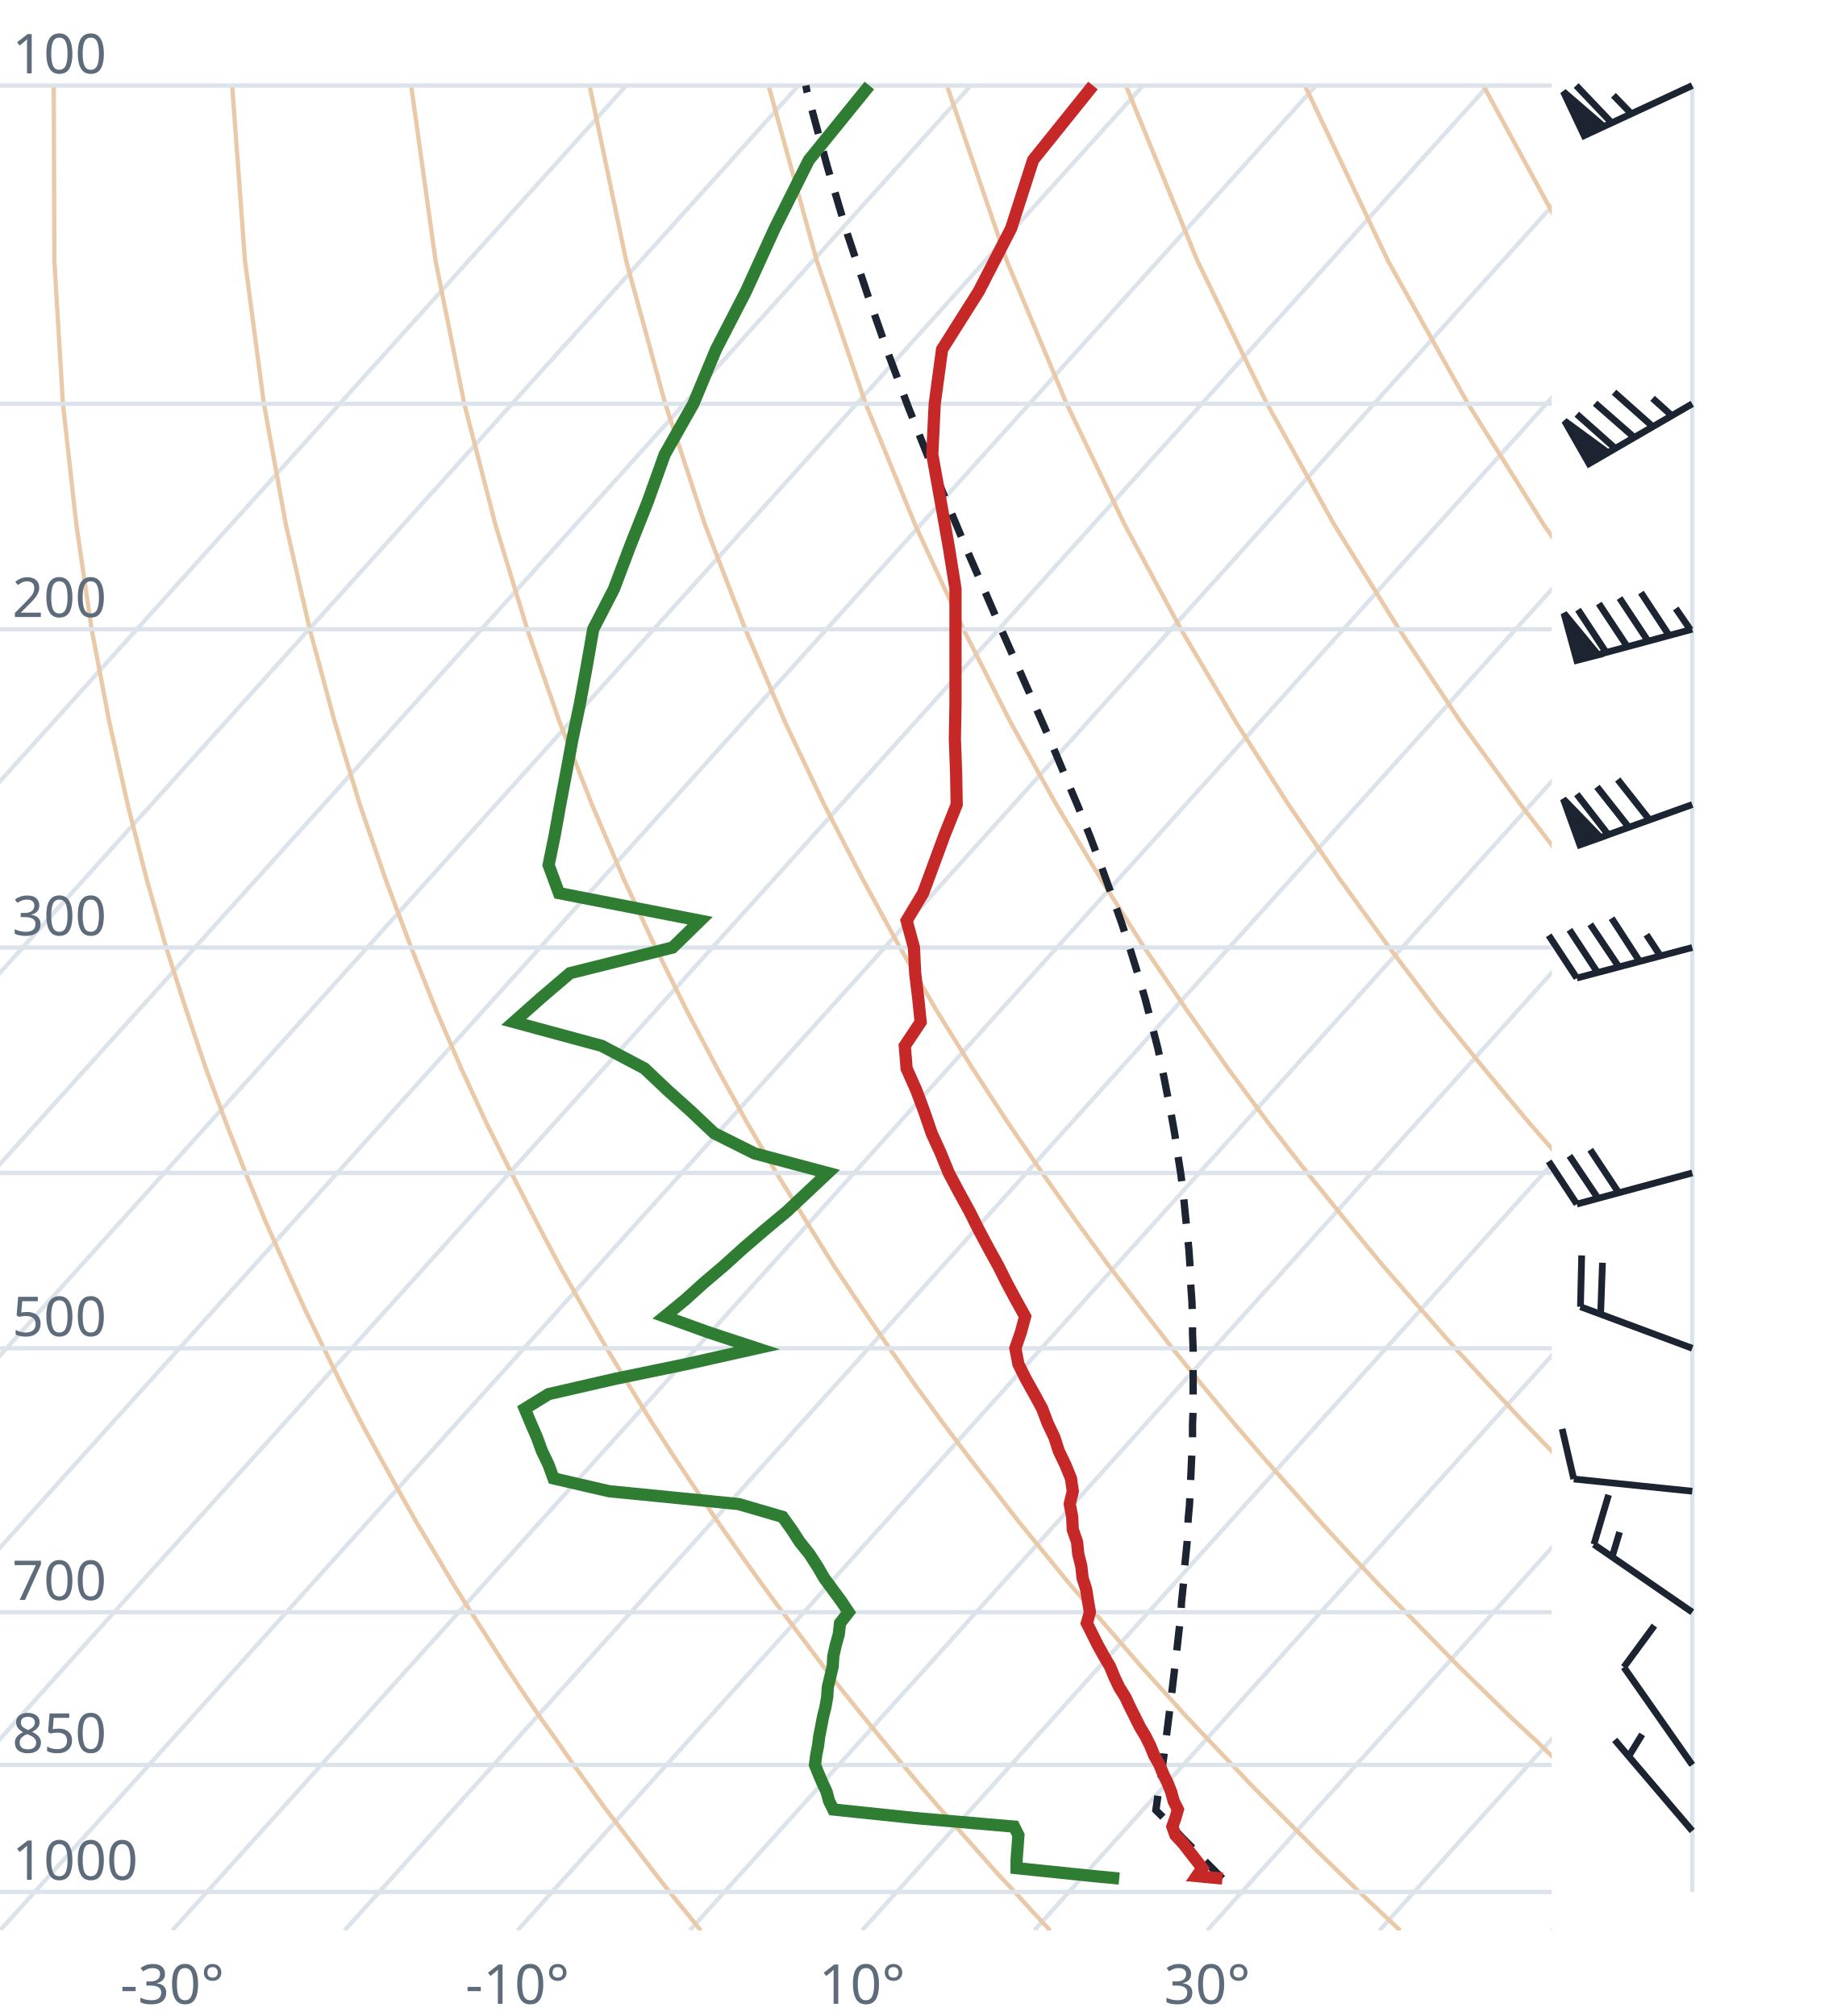
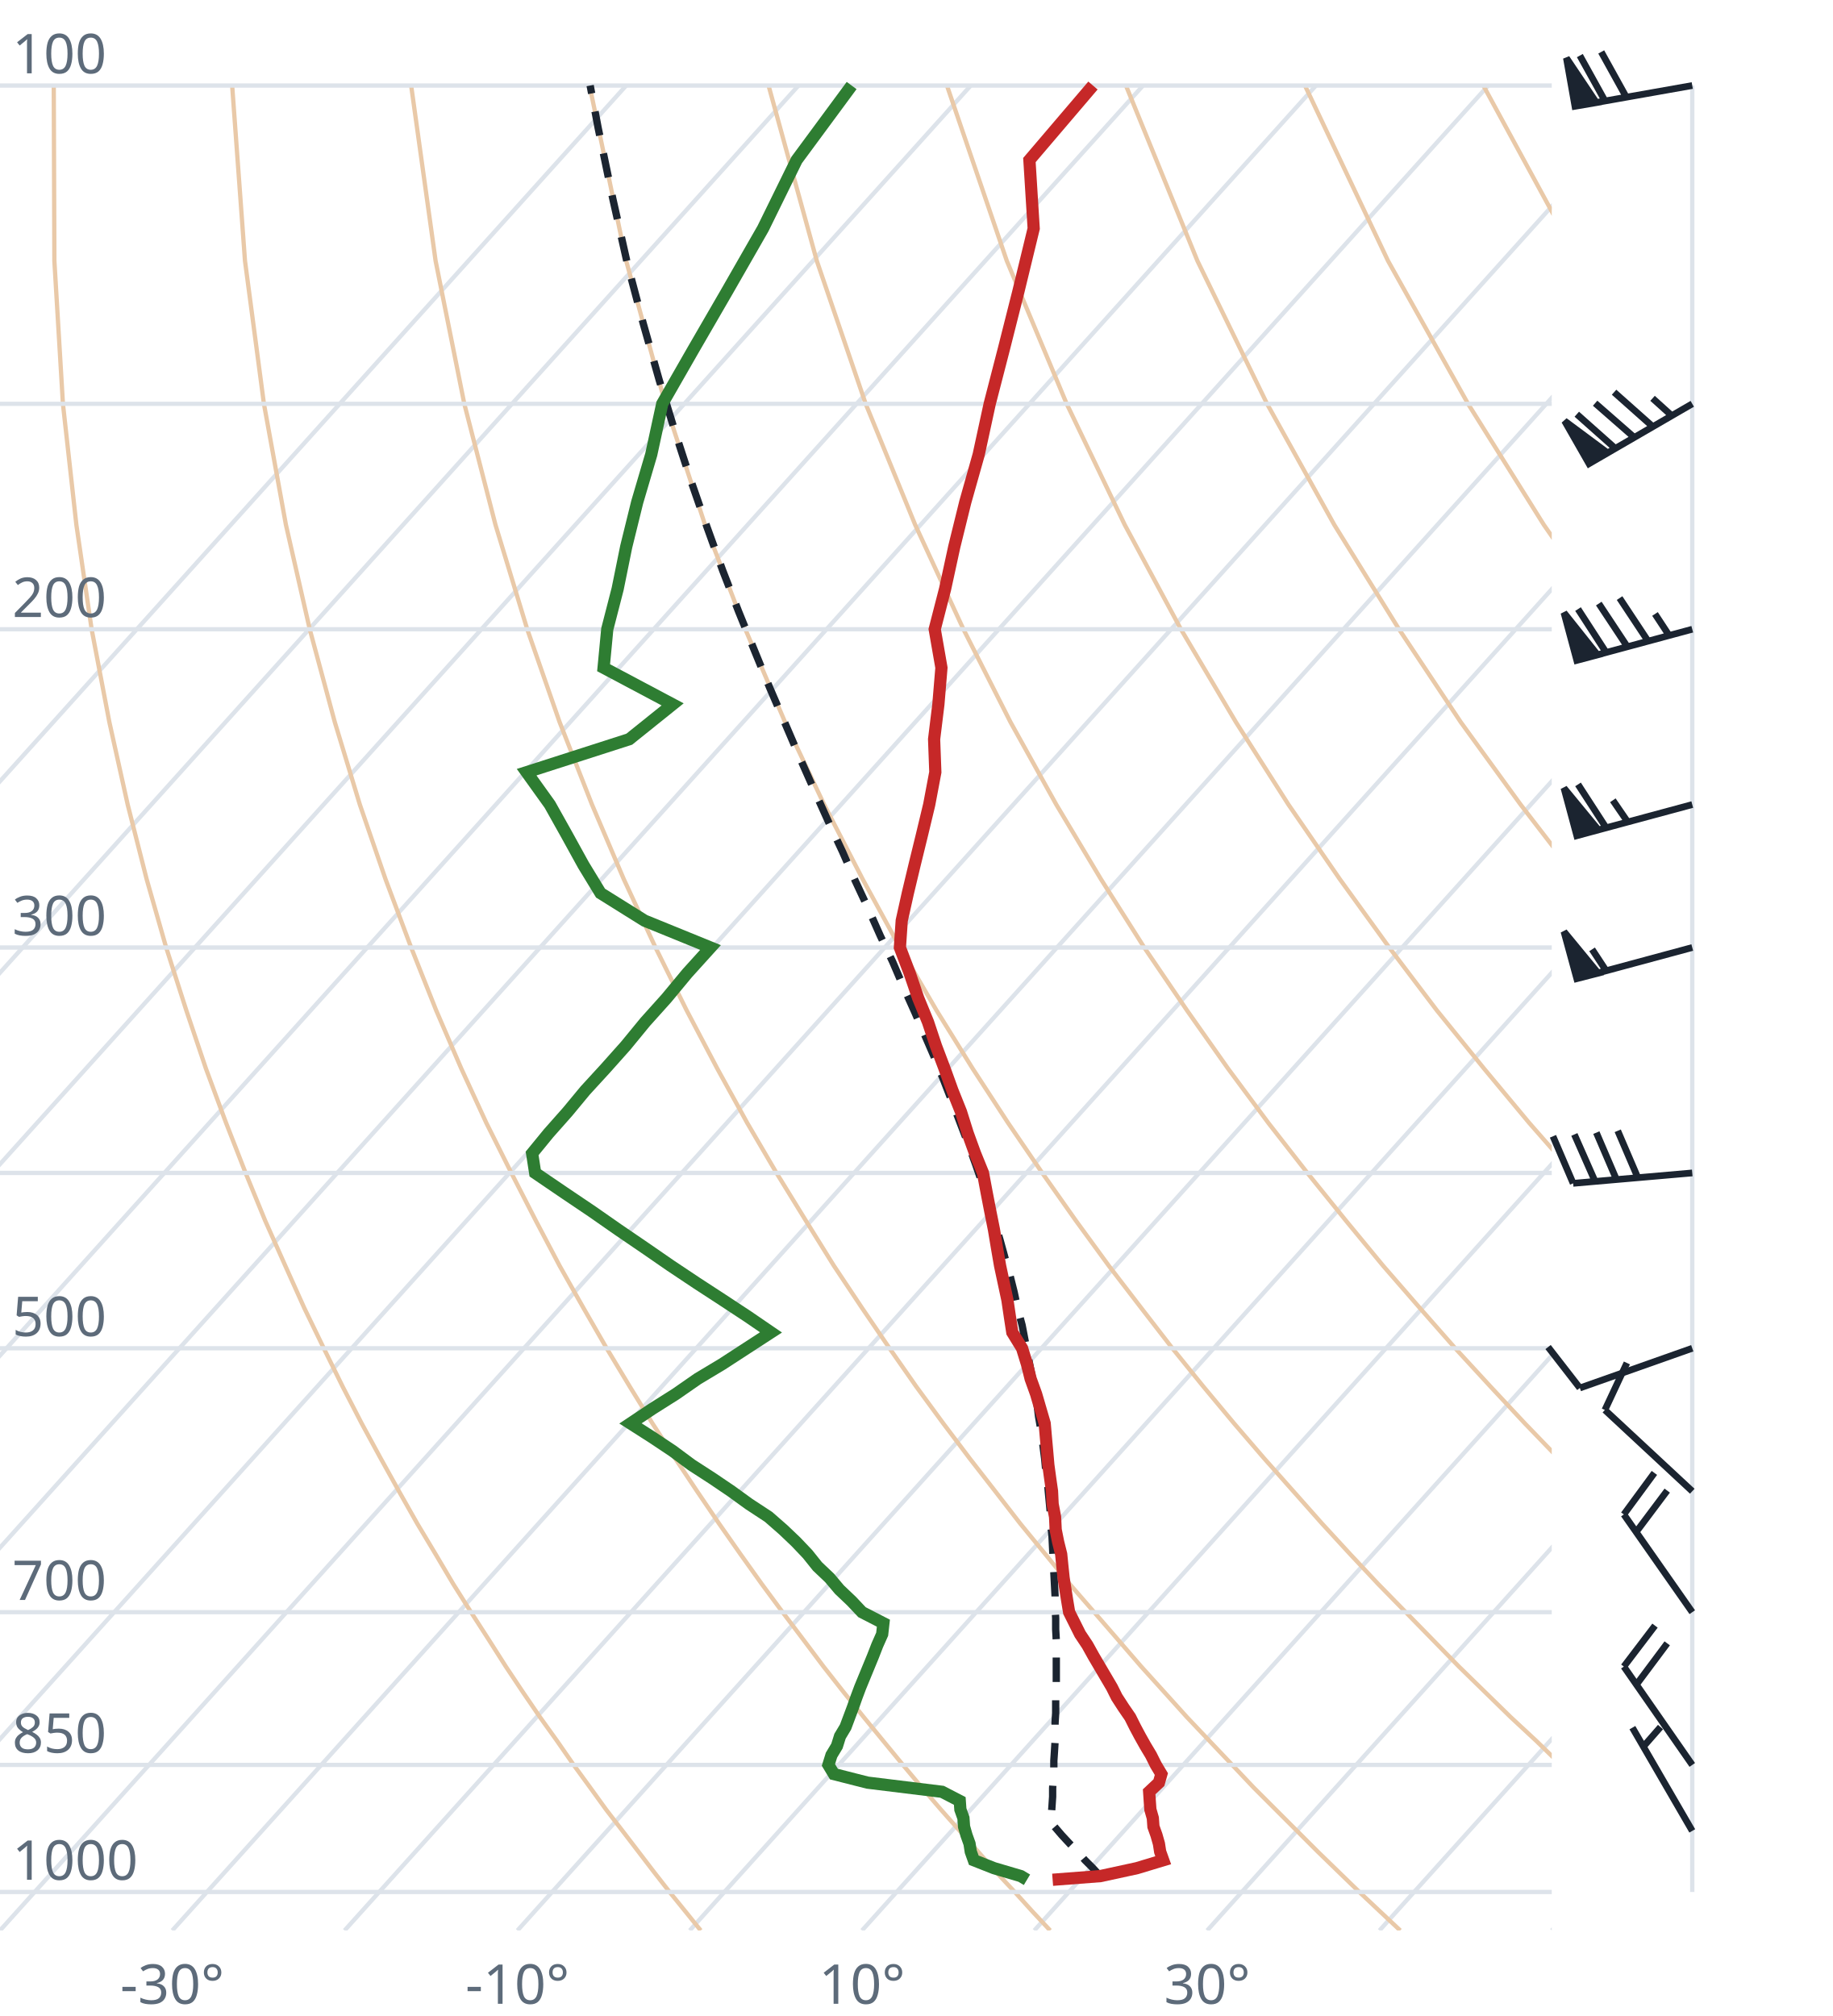
<svg xmlns="http://www.w3.org/2000/svg" viewBox="0 0 300 330" font-family="system-ui,sans-serif" font-size="9">
  <style>.g{stroke:#dde3ea;stroke-width:.7;fill:none}.ad{stroke:#e9c9a8;stroke-width:.7;fill:none}.t{stroke:#c62828;stroke-width:2;fill:none}.d{stroke:#2e7d32;stroke-width:2;fill:none}.pc{stroke:#1b2430;stroke-width:1.2;stroke-dasharray:4 3;fill:none}.barb{stroke:#1b2430;stroke-width:1.1;fill:#1b2430}text{fill:#5d6b7a}</style>
  <clipPath id="c">
    <rect x="0" y="0" width="254" height="316.0" />
  </clipPath>
  <g clip-path="url(#c)">
    <line class="g" x1="-169.3" y1="316.0" x2="102.5" y2="14.0" />
    <line class="g" x1="-141.1" y1="316.0" x2="130.7" y2="14.0" />
    <line class="g" x1="-112.9" y1="316.0" x2="158.9" y2="14.0" />
    <line class="g" x1="-84.7" y1="316.0" x2="187.1" y2="14.0" />
    <line class="g" x1="-56.4" y1="316.0" x2="215.4" y2="14.0" />
    <line class="g" x1="-28.2" y1="316.0" x2="243.6" y2="14.0" />
    <line class="g" x1="0.0" y1="316.0" x2="271.8" y2="14.0" />
    <line class="g" x1="28.2" y1="316.0" x2="300.0" y2="14.0" />
    <line class="g" x1="56.4" y1="316.0" x2="328.2" y2="14.0" />
    <line class="g" x1="84.7" y1="316.0" x2="356.5" y2="14.0" />
    <line class="g" x1="112.9" y1="316.0" x2="384.7" y2="14.0" />
    <line class="g" x1="141.1" y1="316.0" x2="412.9" y2="14.0" />
    <line class="g" x1="169.3" y1="316.0" x2="441.1" y2="14.0" />
    <line class="g" x1="197.6" y1="316.0" x2="469.4" y2="14.0" />
    <line class="g" x1="225.8" y1="316.0" x2="497.6" y2="14.0" />
    <line class="g" x1="254.0" y1="316.0" x2="525.8" y2="14.0" />
    <path class="ad" d="M114.7,316.0L112.2,312.9L109.6,309.7L107.1,306.5L104.5,303.1L101.9,299.7L99.2,296.2L96.6,292.6L93.9,288.9L91.2,285.0L88.4,281.1L85.6,277.0L82.8,272.8L80.0,268.4L77.1,263.9L74.2,259.3L71.3,254.4L68.3,249.4L65.3,244.1L62.3,238.7L59.2,233.0L56.1,227.0L53.0,220.7L49.8,214.1L46.7,207.2L43.4,199.8L40.2,192.0L37.0,183.8L33.7,174.9L30.5,165.4L27.2,155.1L24.0,143.9L20.9,131.7L17.9,118.2L15.0,103.0L12.5,85.9L10.3,66.1L8.9,42.7L8.8,14.0" />
    <path class="ad" d="M171.9,316.0L169.0,312.9L166.1,309.7L163.1,306.5L160.1,303.1L157.1,299.7L154.0,296.2L150.9,292.6L147.8,288.9L144.6,285.0L141.4,281.1L138.1,277.0L134.8,272.8L131.5,268.4L128.1,263.9L124.7,259.3L121.2,254.4L117.7,249.4L114.1,244.1L110.5,238.7L106.8,233.0L103.1,227.0L99.3,220.7L95.5,214.1L91.6,207.2L87.7,199.8L83.7,192.0L79.6,183.8L75.5,174.9L71.4,165.4L67.3,155.1L63.1,143.9L58.9,131.7L54.8,118.2L50.7,103.0L46.8,85.9L43.2,66.1L40.1,42.7L38.0,14.0" />
    <path class="ad" d="M229.2,316.0L225.9,312.9L222.5,309.7L219.2,306.5L215.7,303.1L212.3,299.7L208.8,296.2L205.2,292.6L201.7,288.9L198.0,285.0L194.3,281.1L190.6,277.0L186.8,272.8L183.0,268.4L179.1,263.9L175.1,259.3L171.1,254.4L167.0,249.4L162.9,244.1L158.7,238.7L154.4,233.0L150.0,227.0L145.6,220.7L141.1,214.1L136.5,207.2L131.9,199.8L127.1,192.0L122.3,183.8L117.4,174.9L112.4,165.4L107.3,155.1L102.1,143.9L96.9,131.7L91.6,118.2L86.3,103.0L81.1,85.9L76.0,66.1L71.3,42.7L67.3,14.0" />
    <path class="ad" d="M286.4,316.0L282.7,312.9L279.0,309.7L275.2,306.5L271.4,303.1L267.5,299.7L263.6,296.2L259.6,292.6L255.5,288.9L251.5,285.0L247.3,281.1L243.1,277.0L238.8,272.8L234.5,268.4L230.1,263.9L225.6,259.3L221.0,254.4L216.4,249.4L211.7,244.1L206.9,238.7L202.0,233.0L197.0,227.0L191.9,220.7L186.8,214.1L181.5,207.2L176.1,199.8L170.6,192.0L165.0,183.8L159.2,174.9L153.3,165.4L147.3,155.1L141.2,143.9L134.9,131.7L128.5,118.2L122.0,103.0L115.4,85.9L108.9,66.1L102.5,42.7L96.5,14.0" />
    <path class="ad" d="M343.6,316.0L339.5,312.9L335.4,309.7L331.2,306.5L327.0,303.1L322.7,299.7L318.3,296.2L313.9,292.6L309.4,288.9L304.9,285.0L300.3,281.1L295.6,277.0L290.8,272.8L286.0,268.4L281.0,263.9L276.0,259.3L270.9,254.4L265.7,249.4L260.5,244.1L255.1,238.7L249.6,233.0L244.0,227.0L238.2,220.7L232.4,214.1L226.4,207.2L220.3,199.8L214.0,192.0L207.6,183.8L201.0,174.9L194.3,165.4L187.3,155.1L180.2,143.9L172.9,131.7L165.4,118.2L157.7,103.0L149.8,85.9L141.7,66.1L133.7,42.7L125.8,14.0" />
    <path class="ad" d="M400.9,316.0L396.4,312.9L391.9,309.7L387.3,306.5L382.6,303.1L377.9,299.7L373.1,296.2L368.2,292.6L363.3,288.9L358.3,285.0L353.2,281.1L348.1,277.0L342.8,272.8L337.5,268.4L332.0,263.9L326.5,259.3L320.9,254.4L315.1,249.4L309.2,244.1L303.3,238.7L297.2,233.0L290.9,227.0L284.6,220.7L278.0,214.1L271.4,207.2L264.5,199.8L257.5,192.0L250.3,183.8L242.9,174.9L235.2,165.4L227.4,155.1L219.3,143.9L210.9,131.7L202.3,118.2L193.3,103.0L184.1,85.9L174.6,66.1L164.8,42.7L155.0,14.0" />
    <path class="ad" d="M458.1,316.0L453.2,312.9L448.3,309.7L443.3,306.5L438.2,303.1L433.1,299.7L427.9,296.2L422.6,292.6L417.2,288.9L411.7,285.0L406.2,281.1L400.5,277.0L394.8,272.8L389.0,268.4L383.0,263.9L376.9,259.3L370.8,254.4L364.5,249.4L358.0,244.1L351.5,238.7L344.8,233.0L337.9,227.0L330.9,220.7L323.7,214.1L316.3,207.2L308.7,199.8L300.9,192.0L292.9,183.8L284.7,174.9L276.2,165.4L267.4,155.1L258.3,143.9L248.9,131.7L239.1,118.2L229.0,103.0L218.4,85.9L207.4,66.1L196.0,42.7L184.3,14.0" />
    <path class="ad" d="M515.3,316.0L510.1,312.9L504.7,309.7L499.3,306.5L493.9,303.1L488.3,299.7L482.7,296.2L476.9,292.6L471.1,288.9L465.2,285.0L459.2,281.1L453.0,277.0L446.8,272.8L440.5,268.4L434.0,263.9L427.4,259.3L420.7,254.4L413.8,249.4L406.8,244.1L399.7,238.7L392.4,233.0L384.9,227.0L377.2,220.7L369.3,214.1L361.2,207.2L352.9,199.8L344.4,192.0L335.6,183.8L326.5,174.9L317.1,165.4L307.4,155.1L297.4,143.9L286.9,131.7L276.0,118.2L264.6,103.0L252.7,85.9L240.3,66.1L227.2,42.7L213.6,14.0" />
    <path class="ad" d="M572.6,316.0L566.9,312.9L561.2,309.7L555.4,306.5L549.5,303.1L543.5,299.7L537.4,296.2L531.3,292.6L525.0,288.9L518.6,285.0L512.1,281.1L505.5,277.0L498.8,272.8L491.9,268.4L485.0,263.9L477.9,259.3L470.6,254.4L463.2,249.4L455.6,244.1L447.9,238.7L439.9,233.0L431.8,227.0L423.5,220.7L415.0,214.1L406.2,207.2L397.2,199.8L387.9,192.0L378.3,183.8L368.4,174.9L358.1,165.4L347.5,155.1L336.4,143.9L324.9,131.7L312.9,118.2L300.3,103.0L287.1,85.9L273.1,66.1L258.4,42.7L242.8,14.0" />
    <path class="ad" d="M629.8,316.0L623.8,312.9L617.6,309.7L611.4,306.5L605.1,303.1L598.7,299.7L592.2,296.2L585.6,292.6L578.9,288.9L572.0,285.0L565.1,281.1L558.0,277.0L550.8,272.8L543.4,268.4L536.0,263.9L528.3,259.3L520.5,254.4L512.5,249.4L504.4,244.1L496.1,238.7L487.5,233.0L478.8,227.0L469.8,220.7L460.6,214.1L451.1,207.2L441.4,199.8L431.3,192.0L420.9,183.8L410.2,174.9L399.1,165.4L387.5,155.1L375.5,143.9L362.9,131.7L349.8,118.2L335.9,103.0L321.4,85.9L306.0,66.1L289.6,42.7L272.1,14.0" />
    <line class="g" x1="0" y1="309.7" x2="254" y2="309.7" />
    <line class="g" x1="0" y1="288.9" x2="254" y2="288.9" />
    <line class="g" x1="0" y1="263.9" x2="254" y2="263.9" />
    <line class="g" x1="0" y1="220.7" x2="254" y2="220.7" />
    <line class="g" x1="0" y1="192.0" x2="254" y2="192.0" />
    <line class="g" x1="0" y1="155.1" x2="254" y2="155.1" />
    <line class="g" x1="0" y1="103.0" x2="254" y2="103.0" />
    <line class="g" x1="0" y1="66.1" x2="254" y2="66.1" />
    <line class="g" x1="0" y1="14.0" x2="254" y2="14.0" />
-     <path class="pc" d="M200.1,307.5L198.8,306.2L197.5,304.9L196.2,303.6L194.9,302.2L193.5,300.8L192.2,299.4L190.9,298.0L189.5,296.6L189.2,296.3L189.4,294.9L189.6,293.4L189.8,292.0L190.1,290.5L190.3,289.0L190.5,287.5L190.7,285.9L190.9,284.4L191.1,282.8L191.3,281.2L191.5,279.6L191.7,278.0L191.9,276.3L192.1,274.6L192.3,272.9L192.5,271.2L192.7,269.5L192.9,267.7L193.1,265.9L193.3,264.1L193.4,262.2L193.6,260.3L193.8,258.4L193.9,256.5L194.1,254.6L194.3,252.6L194.4,250.6L194.5,248.5L194.7,246.4L194.8,244.3L194.9,242.1L195.0,239.9L195.1,237.7L195.2,235.4L195.2,233.1L195.3,230.8L195.3,228.4L195.3,225.9L195.3,223.5L195.3,220.9L195.2,218.3L195.2,215.7L195.1,213.0L194.9,210.2L194.8,207.4L194.6,204.5L194.3,201.6L194.0,198.6L193.7,195.5L193.3,192.3L192.8,189.1L192.3,185.7L191.7,182.3L191.0,178.8L190.3,175.2L189.5,171.5L188.5,167.6L187.5,163.7L186.3,159.6L185.0,155.4L183.6,151.1L182.0,146.6L180.3,141.9L178.5,137.1L176.5,132.1L174.3,126.9L172.0,121.4L169.5,115.7L166.9,109.8L164.1,103.5L161.3,97.0L158.3,90.1L155.2,82.7L152.0,75.0L148.7,66.7L145.4,57.9L142.1,48.5L138.7,38.3L135.4,27.2L132.1,15.0L131.9,14.0" />
-     <path class="t" d="M200.1,307.5L195.9,307.1L196.8,305.8L195.8,304.5L194.7,303.1L193.7,301.8L192.4,300.4L191.9,299.0L192.4,297.6L192.8,296.2L192.1,294.8L191.7,293.3L191.1,291.8L190.4,290.4L189.8,288.9L188.9,287.3L188.3,285.8L187.5,284.2L186.6,282.7L185.8,281.1L185.0,279.5L184.2,277.8L183.2,276.2L182.4,274.5L181.7,272.8L180.7,271.1L179.7,269.3L178.8,267.5L177.9,265.7L178.4,263.9L178.1,262.1L177.8,260.2L177.2,258.3L177.0,256.4L176.5,254.4L176.3,252.4L175.6,250.4L175.5,248.3L175.1,246.2L175.6,244.1L175.3,242.0L174.4,239.8L173.3,237.5L172.6,235.3L171.5,233.0L170.6,230.6L169.3,228.2L167.9,225.7L166.7,223.3L166.2,220.7L167.1,218.1L167.8,215.5L166.3,212.8L164.8,210.0L163.4,207.2L161.8,204.3L160.2,201.3L158.7,198.3L157.0,195.2L155.3,192.0L154.0,188.8L152.5,185.5L151.3,182.0L150.0,178.5L148.4,174.9L148.1,171.2L150.7,167.3L150.3,163.4L149.8,159.3L149.6,155.1L148.4,150.7L151.1,146.2L152.8,141.6L154.6,136.7L156.6,131.7L156.5,126.4L156.3,121.0L156.4,115.3L156.4,109.3L156.4,103.0L156.4,96.4L155.3,89.5L154.0,82.2L152.6,74.4L153.0,66.1L154.2,57.2L160.2,47.7L165.5,37.4L169.1,26.2L178.9,14.0" />
-     <path class="d" d="M183.2,307.5L179.0,307.1L166.4,305.8L166.4,304.5L166.5,303.1L166.6,301.8L166.7,300.4L166.0,299.0L149.8,297.6L136.4,296.2L135.7,294.8L135.3,293.3L134.6,291.8L134.0,290.4L133.4,288.9L133.6,287.3L133.9,285.8L134.1,284.2L134.4,282.7L134.7,281.1L135.1,279.5L135.4,277.8L135.5,276.2L135.9,274.5L136.3,272.8L136.4,271.1L136.8,269.3L137.3,267.5L137.5,265.7L138.9,263.9L137.7,262.1L136.3,260.2L134.9,258.3L133.8,256.4L132.5,254.4L130.9,252.4L129.6,250.4L128.1,248.3L120.9,246.2L99.7,244.1L90.6,242.0L89.8,239.8L88.7,237.5L87.9,235.3L86.9,233.0L85.9,230.6L89.8,228.2L100.7,225.7L112.3,223.3L123.9,220.7L116.0,218.1L108.8,215.5L112.1,212.8L115.2,210.0L118.5,207.2L121.7,204.3L125.2,201.3L128.8,198.3L132.1,195.2L135.5,192.0L123.5,188.8L116.9,185.5L113.2,182.0L109.3,178.5L105.5,174.9L98.5,171.2L84.1,167.3L88.5,163.4L93.3,159.3L110.1,155.1L114.6,150.7L91.5,146.2L89.8,141.6L90.8,136.7L91.7,131.7L92.7,126.4L93.7,121.0L94.9,115.3L96.0,109.3L97.1,103.0L100.5,96.4L103.1,89.5L106.0,82.2L108.8,74.4L113.5,66.1L117.2,57.2L122.1,47.7L126.8,37.4L132.4,26.2L142.3,14.0" />
+     <path class="pc" d="M180.1,307.1L178.9,305.8L177.6,304.5L176.4,303.1L175.1,301.8L173.8,300.4L172.6,299.0L172.0,298.4L172.1,297.0L172.2,295.6L172.3,294.1L172.3,292.7L172.4,291.2L172.5,289.7L172.5,288.2L172.6,286.7L172.7,285.1L172.7,283.5L172.7,282.0L172.8,280.4L172.8,278.7L172.8,277.1L172.9,275.4L172.9,273.7L172.9,272.0L172.9,270.3L172.9,268.5L172.8,266.7L172.8,264.9L172.7,263.1L172.7,261.2L172.6,259.3L172.5,257.4L172.4,255.5L172.3,253.5L172.2,251.5L172.0,249.5L171.9,247.4L171.7,245.3L171.5,243.2L171.2,241.0L171.0,238.8L170.7,236.5L170.4,234.2L170.0,231.9L169.7,229.5L169.3,227.1L168.8,224.6L168.3,222.1L167.8,219.5L167.3,216.9L166.6,214.3L166.0,211.5L165.3,208.7L164.5,205.9L163.7,203.0L162.8,200.0L161.8,196.9L160.8,193.8L159.7,190.6L158.5,187.3L157.2,183.9L155.9,180.5L154.5,176.9L153.0,173.2L151.4,169.5L149.7,165.6L147.9,161.6L146.1,157.4L144.1,153.2L142.1,148.7L140.0,144.2L137.9,139.4L135.6,134.5L133.3,129.4L130.9,124.0L128.5,118.4L126.0,112.6L123.5,106.5L120.9,100.1L118.3,93.4L115.7,86.2L113.1,78.7L110.5,70.7L107.9,62.2L105.3,53.0L102.7,43.2L100.3,32.5L97.9,20.9L96.6,14.0" />
+     <path class="t" d="M172.3,307.7L180.1,307.1L186.1,305.8L190.4,304.5L189.9,303.1L189.7,301.8L189.3,300.4L188.8,299.0L188.7,297.6L188.3,296.2L188.2,294.8L188.1,293.3L189.7,291.8L190.1,290.4L189.2,288.9L188.4,287.3L187.5,285.8L186.6,284.2L185.8,282.7L185.0,281.1L183.9,279.5L182.8,277.8L182.0,276.2L181.0,274.5L180.0,272.8L179.0,271.1L178.0,269.3L176.8,267.5L175.9,265.7L175.0,263.9L174.7,262.1L174.4,260.2L174.1,258.3L173.9,256.4L173.7,254.4L173.2,252.4L172.8,250.4L172.7,248.3L172.3,246.2L172.2,244.1L171.9,242.0L171.6,239.8L171.4,237.5L171.2,235.3L171.0,233.0L170.3,230.6L169.6,228.2L168.7,225.7L168.1,223.3L167.3,220.7L165.7,218.1L165.3,215.5L164.9,212.8L164.3,210.0L163.7,207.2L163.2,204.3L162.7,201.3L162.1,198.3L161.5,195.2L160.9,192.0L159.6,188.8L158.4,185.5L157.3,182.0L155.9,178.5L154.6,174.9L153.2,171.2L151.9,167.3L150.3,163.4L148.9,159.3L147.3,155.1L147.6,150.7L148.6,146.2L149.7,141.6L150.9,136.7L152.1,131.7L153.1,126.4L152.9,121.0L153.6,115.3L154.1,109.3L153.0,103.0L154.7,96.4L156.2,89.5L158.0,82.2L160.2,74.4L162.0,66.1L164.3,57.2L166.7,47.7L169.2,37.4L168.5,26.2L178.9,14.0" />
+     <path class="d" d="M168.1,307.7L167.1,307.1L162.7,305.8L159.4,304.5L158.9,303.1L158.7,301.8L158.2,300.4L157.8,299.0L157.7,297.6L157.2,296.2L157.1,294.8L154.2,293.3L142.0,291.8L136.5,290.4L135.6,288.9L136.1,287.3L137.0,285.8L137.5,284.2L138.4,282.7L139.0,281.1L139.6,279.5L140.2,277.8L140.8,276.2L141.5,274.5L142.2,272.8L142.9,271.1L143.6,269.3L144.4,267.5L144.6,265.7L141.1,263.9L139.4,262.1L137.4,260.2L135.8,258.3L133.8,256.4L132.2,254.4L130.3,252.4L128.2,250.4L125.8,248.3L122.6,246.2L119.7,244.1L116.6,242.0L113.2,239.8L110.1,237.5L106.8,235.3L103.2,233.0L106.8,230.6L110.6,228.2L114.2,225.7L118.2,223.3L122.2,220.7L126.2,218.1L122.4,215.5L118.3,212.8L114.0,210.0L109.8,207.2L105.6,204.3L101.2,201.3L96.9,198.3L92.3,195.2L87.6,192.0L87.1,188.8L89.8,185.5L92.9,182.0L95.8,178.5L99.1,174.9L102.4,171.2L105.6,167.3L109.1,163.4L112.5,159.3L116.3,155.1L105.5,150.7L98.3,146.2L95.5,141.6L92.8,136.7L90.0,131.7L86.2,126.4L103.0,121.0L110.1,115.3L98.8,109.3L99.4,103.0L101.1,96.4L102.5,89.5L104.3,82.2L106.6,74.4L108.4,66.1L113.5,57.2L119.0,47.7L124.9,37.4L130.4,26.2L139.4,14.0" />
  </g>
  <text x="2" y="307.7">1000</text>
  <text x="2" y="286.9">850</text>
  <text x="2" y="261.9">700</text>
  <text x="2" y="218.7">500</text>
  <text x="2" y="153.1">300</text>
  <text x="2" y="101.0">200</text>
  <text x="2" y="12.0">100</text>
  <text x="28.2" y="328" text-anchor="middle">-30°</text>
  <text x="84.7" y="328" text-anchor="middle">-10°</text>
  <text x="141.1" y="328" text-anchor="middle">10°</text>
  <text x="197.6" y="328" text-anchor="middle">30°</text>
  <line class="g" x1="277.0" y1="309.7" x2="277.0" y2="14.0" />
-   <path class="barb" d="M277.0,299.7L264.3,284.8M266.6,287.5L268.8,283.9" />
-   <path class="barb" d="M277.0,288.9L265.8,272.9M265.8,272.9L270.8,266.1" />
-   <path class="barb" d="M277.0,263.9L260.9,252.8M260.9,252.8L263.3,244.7M263.9,254.8L265.1,250.8" />
-   <path class="barb" d="M277.0,244.1L257.6,242.1M257.6,242.1L255.7,233.9" />
-   <path class="barb" d="M277.0,220.7L258.7,213.9M258.7,213.9L258.9,205.5M262.0,215.2L262.3,206.7" />
-   <path class="barb" d="M277.0,192.0L258.1,197.1M258.1,197.1L253.5,190.1M261.6,196.2L256.9,189.2M265.0,195.3L260.3,188.2" />
-   <path class="barb" d="M277.0,155.1L258.1,160.1M258.1,160.1L253.5,153.1M261.5,159.2L256.9,152.2M265.0,158.3L260.3,151.3M268.4,157.4L263.8,150.3M271.8,156.5L269.5,153.0" />
-   <path class="barb" d="M277.0,131.7L258.6,138.3M258.6,138.3L255.9,130.8L262.0,137.1ZM263.3,136.7L258.1,130.0M266.6,135.4L261.4,128.8M270.0,134.2L264.8,127.6" />
-   <path class="barb" d="M277.0,103.0L258.1,108.1M258.1,108.1L256.0,100.4L261.6,107.2ZM262.9,106.8L258.3,99.8M266.4,105.9L261.7,98.8M269.8,105.0L265.1,97.9M273.2,104.0L268.6,97.0M276.7,103.1L274.3,99.6" />
-   <path class="barb" d="M277.0,66.1L260.1,75.9M260.1,75.9L256.1,68.9L263.2,74.1ZM264.4,73.4L258.1,67.8M267.5,71.6L261.1,66.0M270.5,69.8L264.2,64.2M273.6,68.0L270.5,65.2" />
-   <path class="barb" d="M277.0,14.0L259.3,22.2M259.3,22.2L255.9,15.0L262.5,20.7ZM263.8,20.1L258.0,14.0M267.0,18.6L264.1,15.6" />
+   <path class="barb" d="M277.0,299.7L267.2,282.8M269.0,285.9L271.8,282.7" />
+   <path class="barb" d="M277.0,288.9L265.8,272.8M265.8,272.8L270.9,266.1M267.9,275.7L272.9,269.0" />
+   <path class="barb" d="M277.0,263.9L265.8,247.9M265.8,247.9L270.8,241.1M267.8,250.8L272.9,244.0" />
+   <path class="barb" d="M277.0,244.1L262.7,230.8M262.7,230.8L266.3,223.1" />
+   <path class="barb" d="M277.0,220.7L258.6,227.2M258.6,227.2L253.4,220.5" />
+   <path class="barb" d="M277.0,192.0L257.5,193.7M257.5,193.7L254.2,186.0M261.1,193.4L257.7,185.7M264.6,193.1L261.3,185.4M268.1,192.8L264.8,185.1" />
+   <path class="barb" d="M277.0,155.1L258.1,160.2M258.1,160.2L256.0,152.5L261.6,159.3ZM262.9,158.9L260.6,155.4" />
+   <path class="barb" d="M277.0,131.7L258.1,136.8M258.1,136.8L256.0,129.0L261.6,135.8ZM262.9,135.5L258.3,128.4M266.4,134.5L264.0,131.0" />
+   <path class="barb" d="M277.0,103.0L258.1,108.1M258.1,108.1L256.0,100.3L261.5,107.2ZM262.9,106.8L258.3,99.7M266.4,105.9L261.7,98.8M269.8,105.0L265.1,97.9M273.2,104.0L270.9,100.5" />
+   <path class="barb" d="M277.0,66.1L260.1,75.9M260.1,75.9L256.1,68.9L263.1,74.1ZM264.4,73.4L258.1,67.8M267.5,71.6L261.1,66.0M270.5,69.8L264.2,64.2M273.6,68.0L270.5,65.2" />
+   <path class="barb" d="M277.0,14.0L257.8,17.4M257.8,17.4L256.4,9.5L261.3,16.8ZM262.7,16.5L258.6,9.1M266.2,15.9L262.1,8.5" />
</svg>
